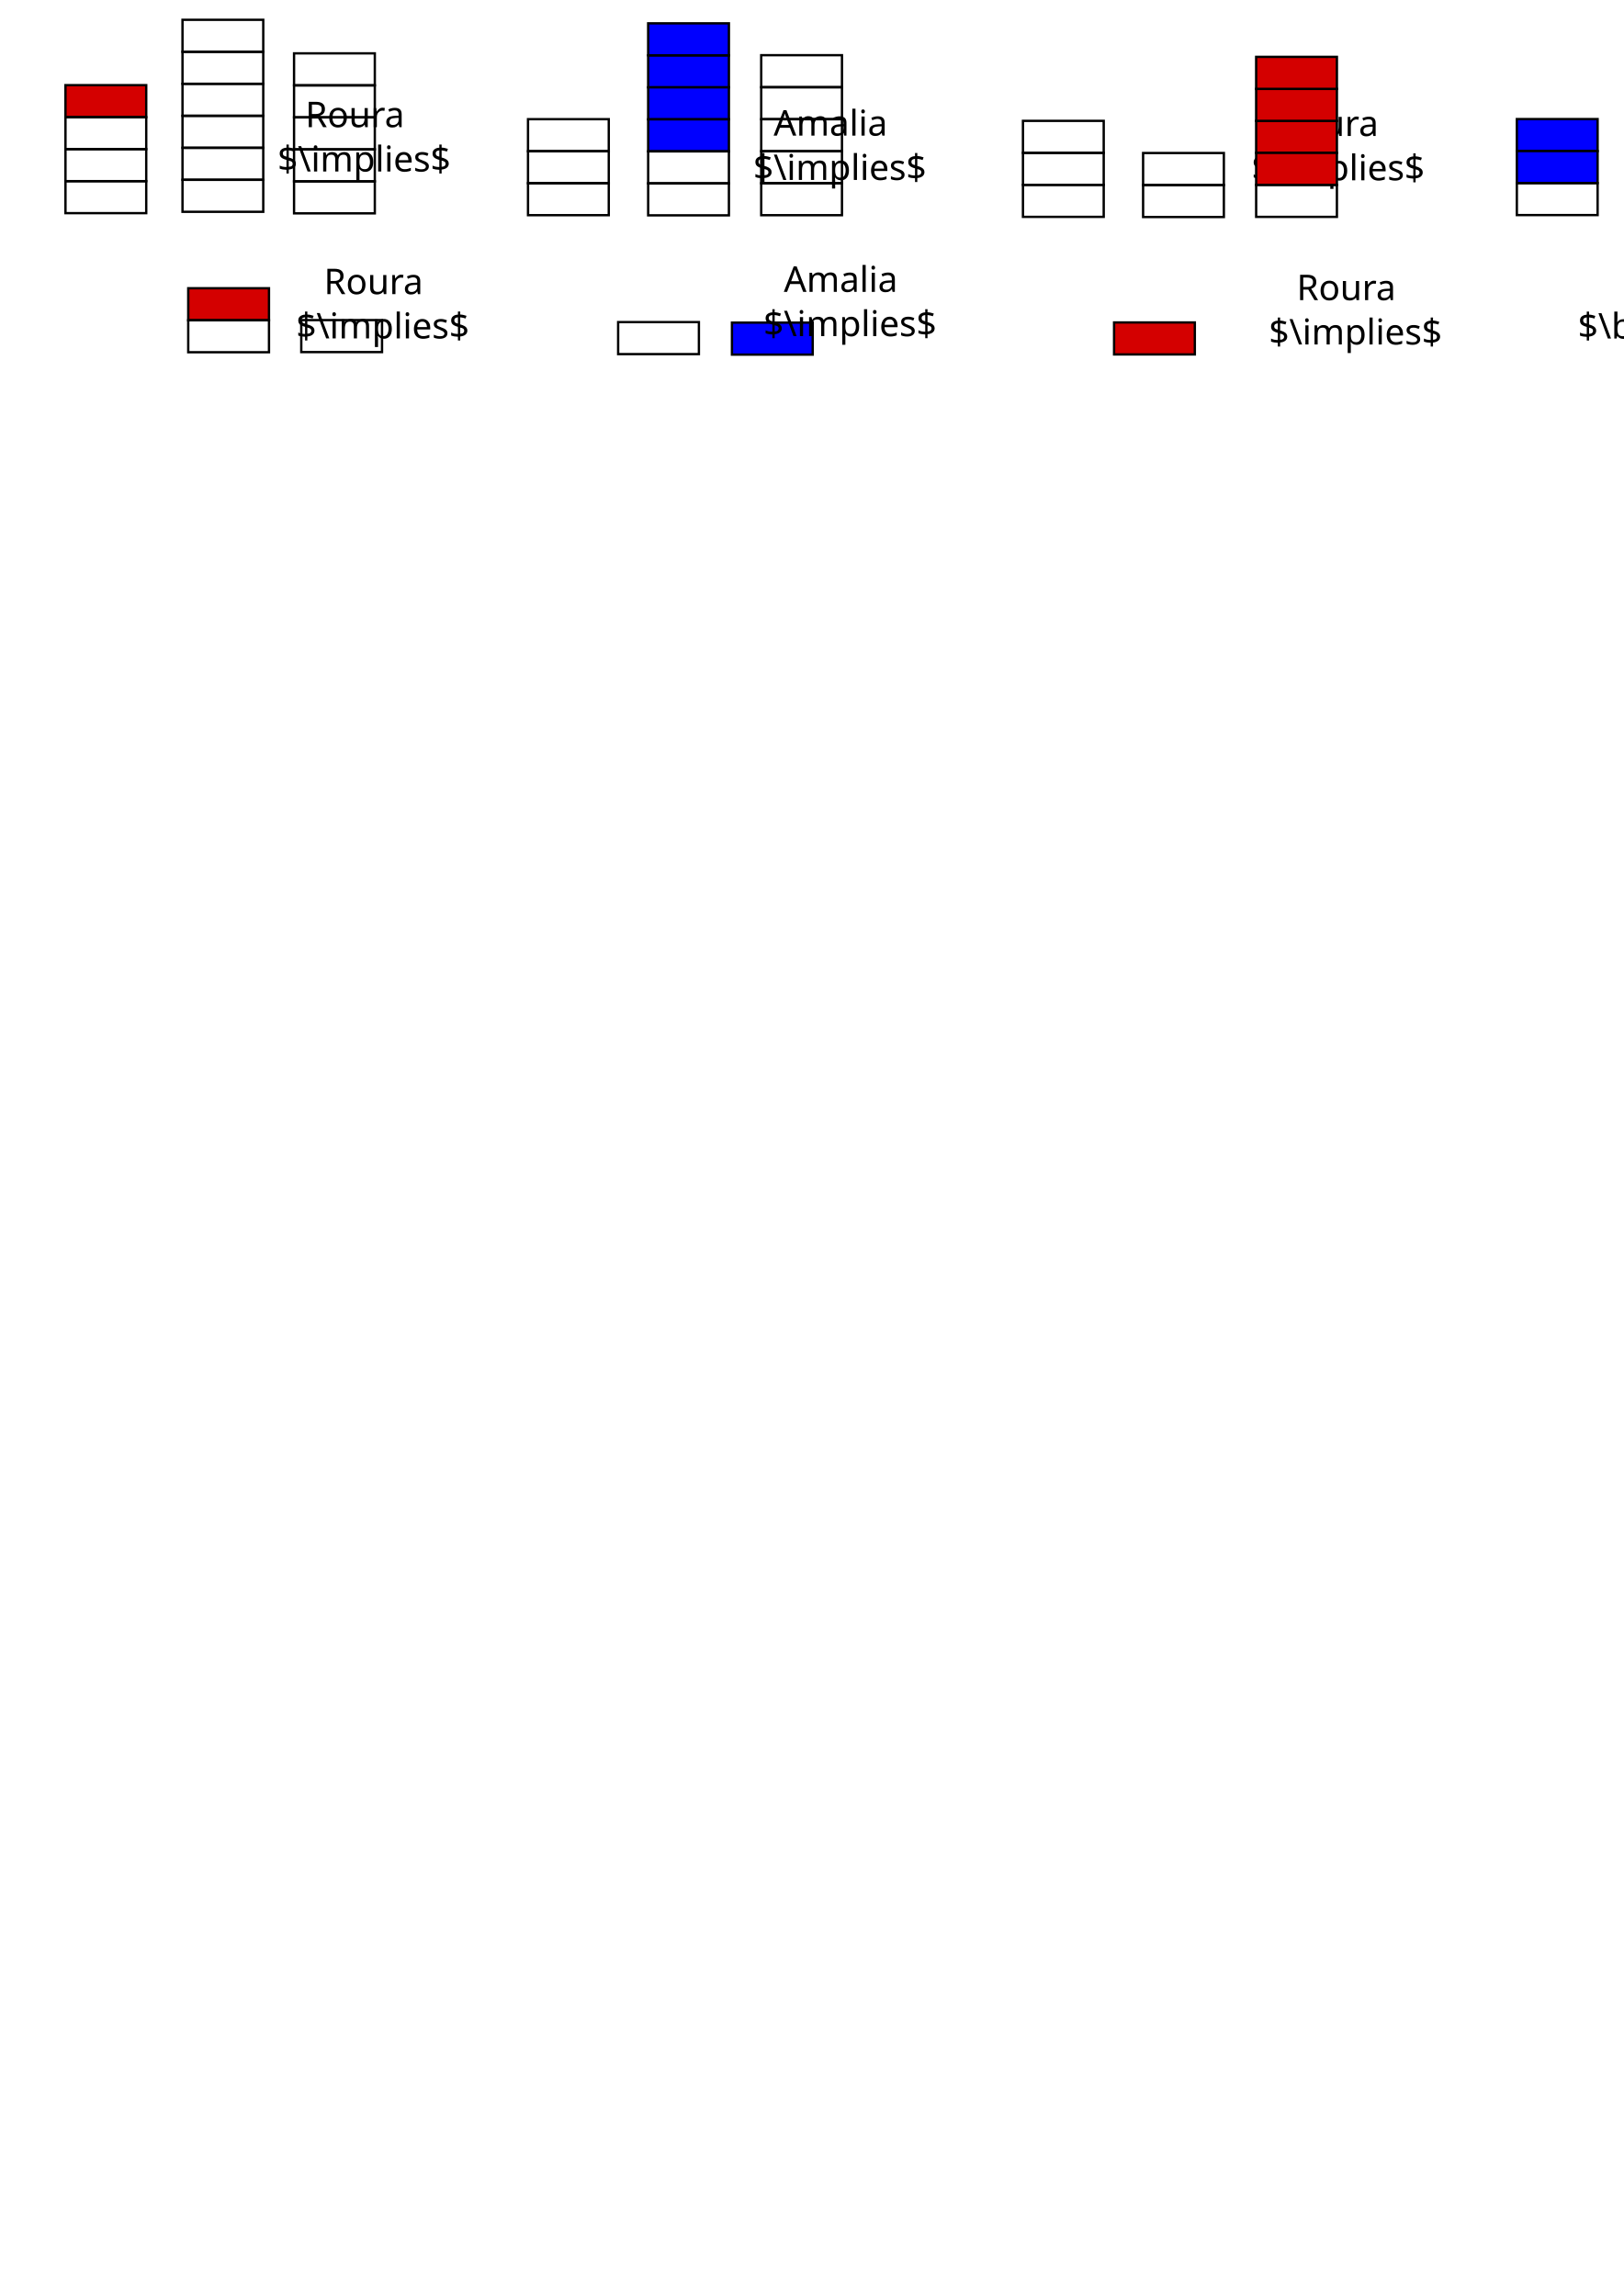
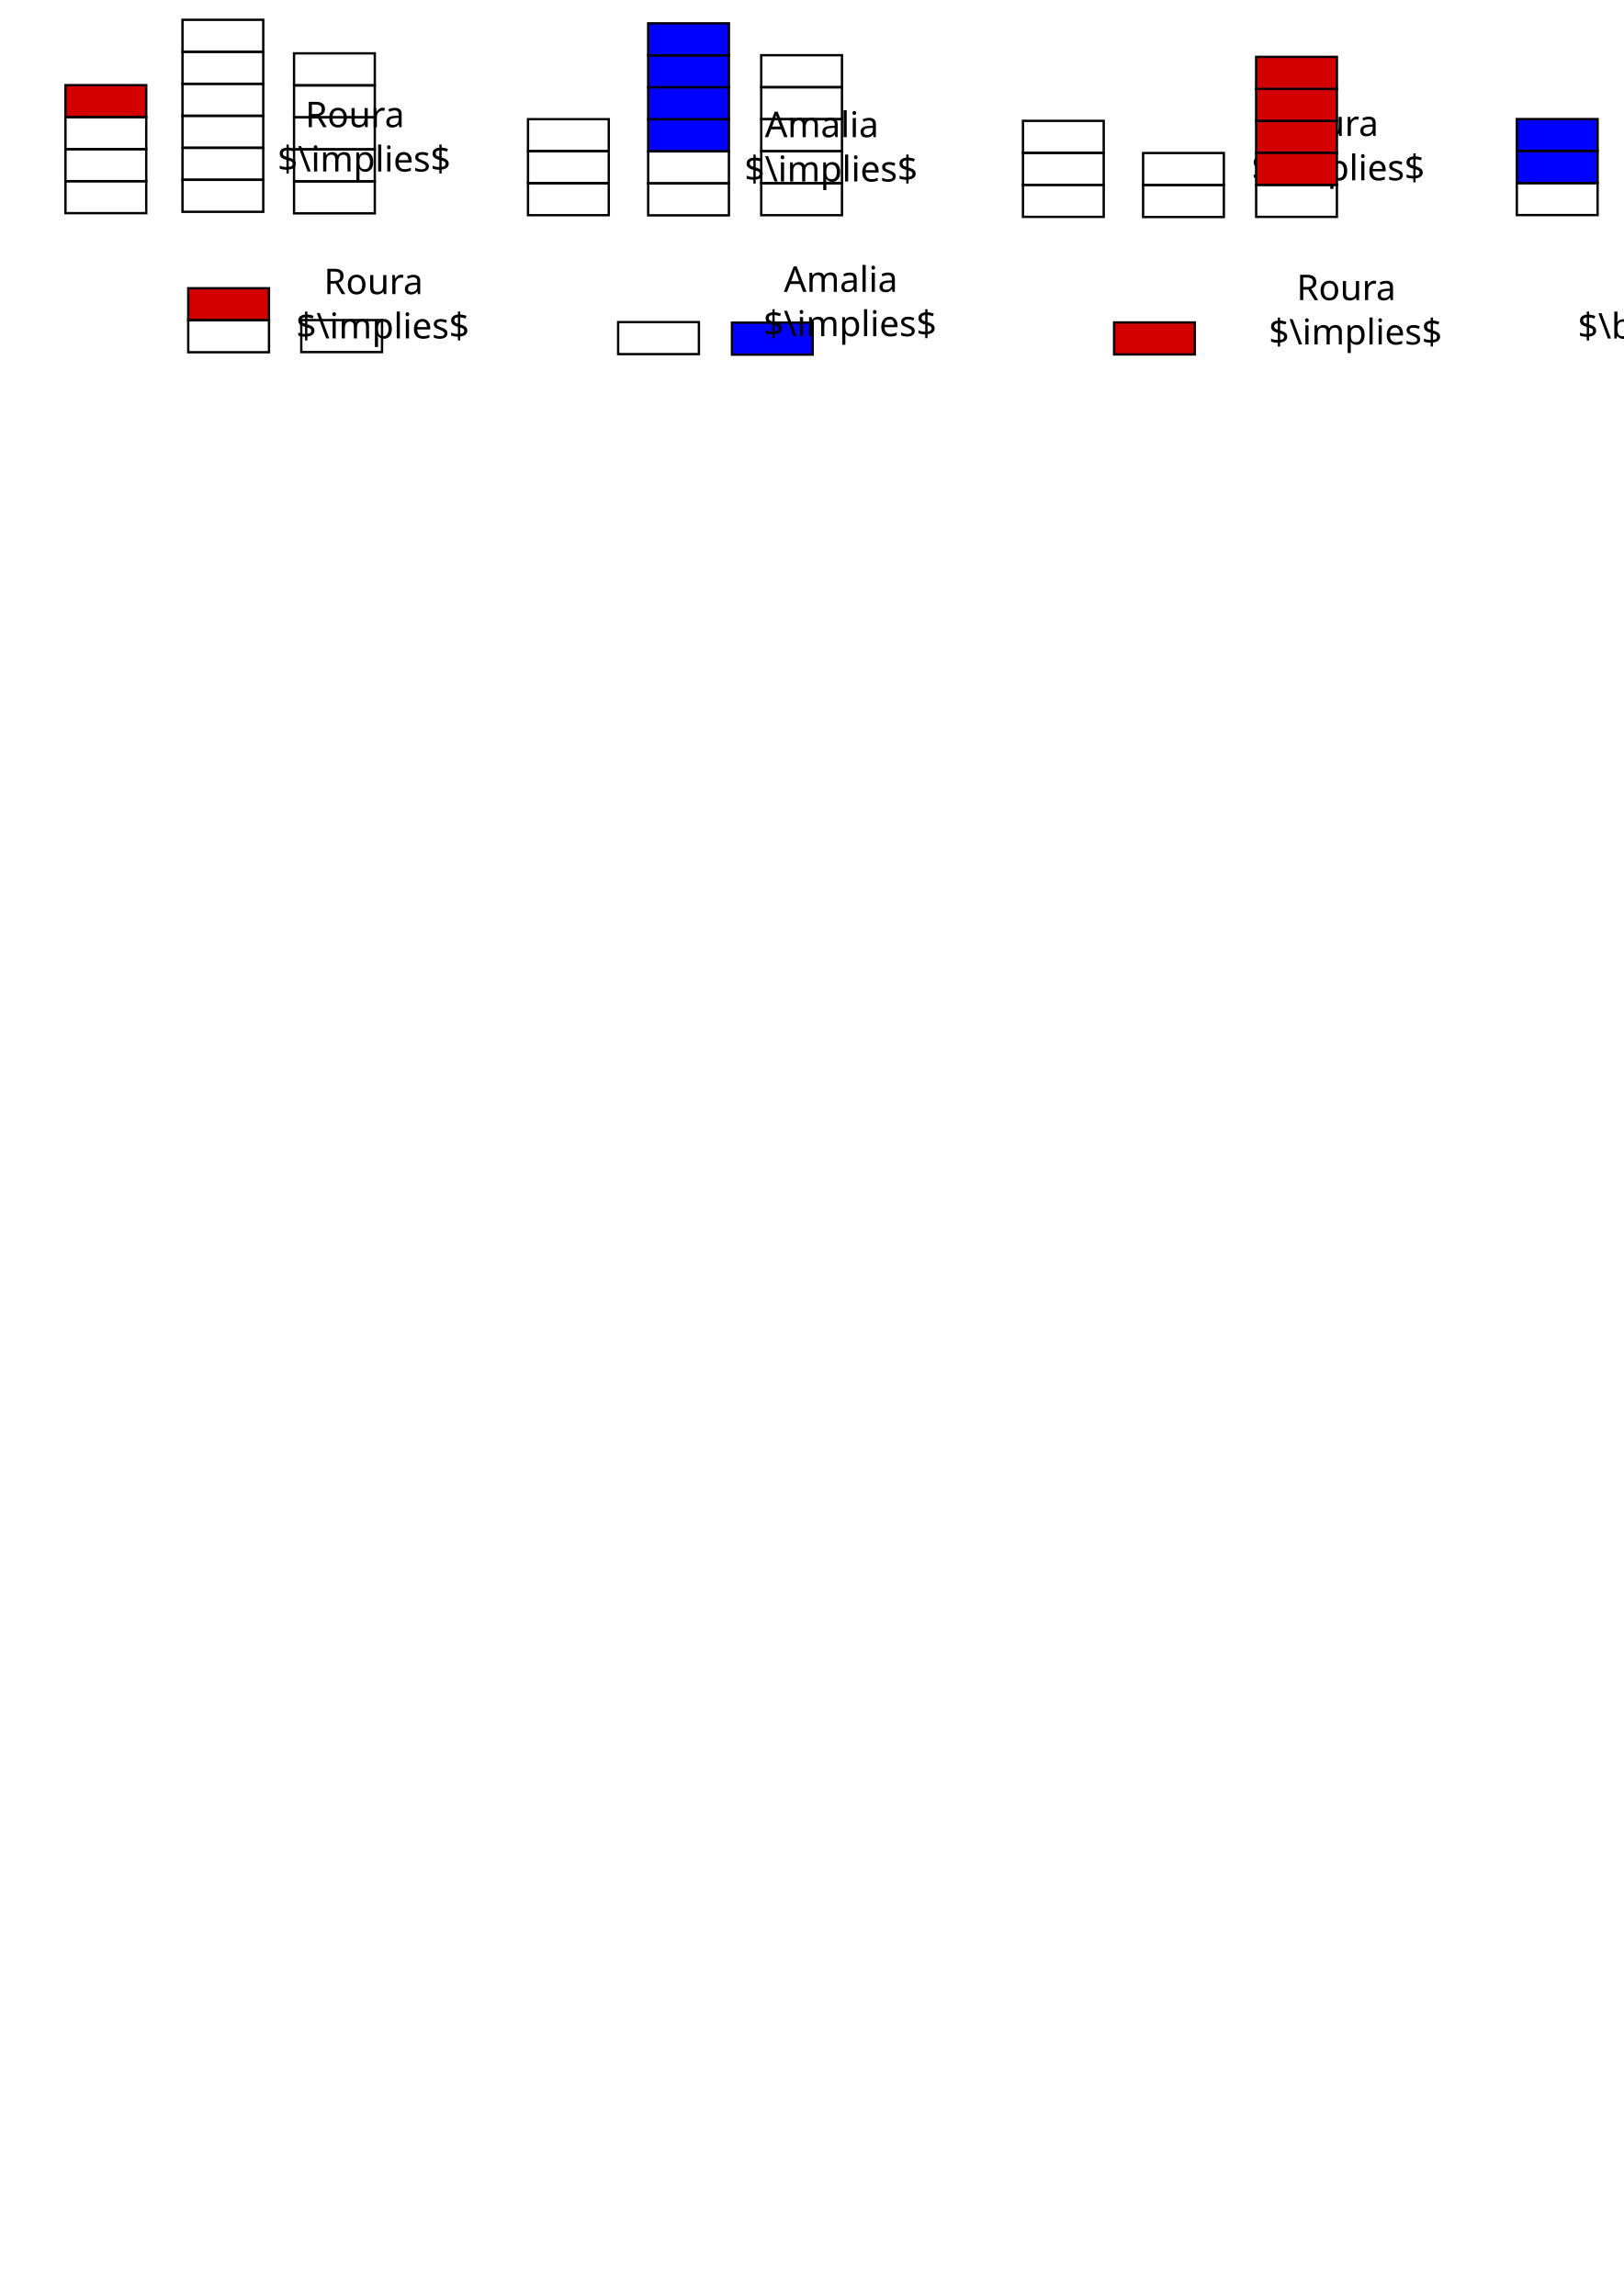
<svg xmlns="http://www.w3.org/2000/svg" width="210mm" height="297mm" viewBox="0 0 210 297" version="1.1" id="svg31528">
  <defs id="defs31525" />
  <g id="layer1">
    <rect style="fill:#d40000;stroke:#000000;stroke-width:0.302" id="rect31768-0" width="10.445" height="4.139" x="8.468" y="11.015" />
    <rect style="fill:none;stroke:#000000;stroke-width:0.302" id="rect31768-4" width="10.445" height="4.139" x="8.468" y="15.154" />
    <rect style="fill:none;stroke:#000000;stroke-width:0.302" id="rect31768-8" width="10.445" height="4.139" x="8.468" y="19.294" />
    <rect style="fill:none;stroke:#000000;stroke-width:0.302" id="rect31768-04" width="10.445" height="4.139" x="8.468" y="23.433" />
    <g id="g32271" transform="translate(-2.512406,-0.432305)">
      <rect style="fill:none;stroke:#000000;stroke-width:0.302" id="rect31768-9" width="10.445" height="4.139" x="26.116" y="7.133" />
      <rect style="fill:none;stroke:#000000;stroke-width:0.302" id="rect31768-0-6" width="10.445" height="4.139" x="26.116" y="11.272" />
      <rect style="fill:none;stroke:#000000;stroke-width:0.302" id="rect31768-4-1" width="10.445" height="4.139" x="26.116" y="15.412" />
      <rect style="fill:none;stroke:#000000;stroke-width:0.302" id="rect31768-8-0" width="10.445" height="4.139" x="26.116" y="19.551" />
      <rect style="fill:none;stroke:#000000;stroke-width:0.302" id="rect31768-04-4" width="10.445" height="4.139" x="26.116" y="23.691" />
      <rect style="fill:none;stroke:#000000;stroke-width:0.302" id="rect31768-04-2" width="10.445" height="4.139" x="26.116" y="2.994" />
    </g>
    <g id="g32278" transform="translate(-3.0764,-0.1460436)">
      <rect style="fill:none;stroke:#000000;stroke-width:0.302" id="rect31768" width="10.445" height="4.139" x="41.107" y="15.326" />
      <rect style="fill:none;stroke:#000000;stroke-width:0.302" id="rect31768-04-28" width="10.445" height="4.139" x="41.107" y="19.466" />
      <rect style="fill:none;stroke:#000000;stroke-width:0.302" id="rect31768-04-3" width="10.445" height="4.139" x="41.107" y="23.605" />
      <rect style="fill:none;stroke:#000000;stroke-width:0.302" id="rect31768-04-9" width="10.445" height="4.139" x="41.107" y="11.187" />
      <rect style="fill:none;stroke:#000000;stroke-width:0.302" id="rect31768-04-0" width="10.445" height="4.139" x="41.107" y="7.047" />
    </g>
    <rect style="fill:none;stroke:#000000;stroke-width:0.302" id="rect31768-4-4" width="10.445" height="4.139" x="68.29" y="15.417" />
    <rect style="fill:none;stroke:#000000;stroke-width:0.302" id="rect31768-8-09" width="10.445" height="4.139" x="68.29" y="19.557" />
    <rect style="fill:none;stroke:#000000;stroke-width:0.302" id="rect31768-04-1" width="10.445" height="4.139" x="68.29" y="23.696" />
    <rect style="fill:#0000ff;stroke:#000000;stroke-width:0.302" id="rect31768-9-6" width="10.445" height="4.139" x="83.829" y="7.158" />
    <rect style="fill:#0000ff;stroke:#000000;stroke-width:0.302" id="rect31768-0-6-2" width="10.445" height="4.139" x="83.829" y="11.297" />
    <rect style="fill:#0000ff;stroke:#000000;stroke-width:0.302" id="rect31768-4-1-5" width="10.445" height="4.139" x="83.829" y="15.437" />
    <rect style="fill:none;stroke:#000000;stroke-width:0.302" id="rect31768-8-0-4" width="10.445" height="4.139" x="83.829" y="19.576" />
    <rect style="fill:none;stroke:#000000;stroke-width:0.302" id="rect31768-04-4-4" width="10.445" height="4.139" x="83.829" y="23.716" />
    <rect style="fill:#0000ff;stroke:#000000;stroke-width:0.302" id="rect31768-04-2-9" width="10.445" height="4.139" x="83.829" y="3.018" />
    <g id="g32278-9" transform="translate(57.34288,0.09275354)">
      <rect style="fill:none;stroke:#000000;stroke-width:0.302" id="rect31768-3" width="10.445" height="4.139" x="41.107" y="15.326" />
      <rect style="fill:none;stroke:#000000;stroke-width:0.302" id="rect31768-04-28-6" width="10.445" height="4.139" x="41.107" y="19.466" />
      <rect style="fill:none;stroke:#000000;stroke-width:0.302" id="rect31768-04-3-0" width="10.445" height="4.139" x="41.107" y="23.605" />
      <rect style="fill:none;stroke:#000000;stroke-width:0.302" id="rect31768-04-9-5" width="10.445" height="4.139" x="41.107" y="11.187" />
      <rect style="fill:none;stroke:#000000;stroke-width:0.302" id="rect31768-04-0-0" width="10.445" height="4.139" x="41.107" y="7.047" />
    </g>
    <text xml:space="preserve" style="font-size:4.586px;line-height:1.25;font-family:Sans;-inkscape-font-specification:'Sans, Normal';font-variant-ligatures:none;stroke-width:0.265" x="176.043" y="17.589" id="text36360-4">
      <tspan style="text-align:center;text-anchor:middle;stroke-width:0.265" x="176.043" y="17.589" id="tspan38268">Roura</tspan>
      <tspan style="text-align:center;text-anchor:middle;stroke-width:0.265" x="176.043" y="23.322" id="tspan38767">$\implies$</tspan>
    </text>
    <rect style="fill:none;stroke:#000000;stroke-width:0.302" id="rect31768-4-4-2" width="10.445" height="4.139" x="132.303" y="15.634" />
    <rect style="fill:none;stroke:#000000;stroke-width:0.302" id="rect31768-8-09-9" width="10.445" height="4.139" x="132.303" y="19.774" />
    <rect style="fill:none;stroke:#000000;stroke-width:0.302" id="rect31768-04-1-4" width="10.445" height="4.139" x="132.303" y="23.913" />
    <rect style="fill:none;stroke:#000000;stroke-width:0.302" id="rect31768-8-0-4-4" width="10.445" height="4.139" x="147.842" y="19.793" />
    <rect style="fill:none;stroke:#000000;stroke-width:0.302" id="rect31768-04-4-4-3" width="10.445" height="4.139" x="147.842" y="23.933" />
    <rect style="fill:#d40000;stroke:#000000;stroke-width:0.302" id="rect31768-3-6" width="10.445" height="4.139" x="162.463" y="15.636" />
    <rect style="fill:#d40000;stroke:#000000;stroke-width:0.302" id="rect31768-04-28-6-9" width="10.445" height="4.139" x="162.463" y="19.776" />
    <rect style="fill:none;stroke:#000000;stroke-width:0.302" id="rect31768-04-3-0-4" width="10.445" height="4.139" x="162.463" y="23.915" />
    <rect style="fill:#d40000;stroke:#000000;stroke-width:0.302" id="rect31768-04-9-5-2" width="10.445" height="4.139" x="162.463" y="11.497" />
    <rect style="fill:#d40000;stroke:#000000;stroke-width:0.302" id="rect31768-04-0-0-2" width="10.445" height="4.139" x="162.463" y="7.357" />
    <rect style="fill:#0000ff;stroke:#000000;stroke-width:0.302" id="rect31768-4-4-2-4" width="10.445" height="4.139" x="196.18" y="15.403" />
    <rect style="fill:#0000ff;stroke:#000000;stroke-width:0.302" id="rect31768-8-09-9-1" width="10.445" height="4.139" x="196.18" y="19.542" />
    <rect style="fill:none;stroke:#000000;stroke-width:0.302" id="rect31768-04-1-4-2" width="10.445" height="4.139" x="196.18" y="23.682" />
    <rect style="fill:none;stroke:#000000;stroke-width:0.302" id="rect31768-8-0-4-4-8" width="10.445" height="4.139" x="211.72" y="19.562" />
    <rect style="fill:none;stroke:#000000;stroke-width:0.302" id="rect31768-04-4-4-3-8" width="10.445" height="4.139" x="211.72" y="23.701" />
    <rect style="fill:none;stroke:#000000;stroke-width:0.302" id="rect31768-04-3-0-4-8" width="10.445" height="4.139" x="226.34" y="23.684" />
    <rect style="fill:#d40000;stroke:#000000;stroke-width:0.302" id="rect31768-8-0-4-4-8-3" width="10.445" height="4.139" x="24.345" y="37.284" />
    <rect style="fill:none;stroke:#000000;stroke-width:0.302" id="rect31768-04-4-4-3-8-3" width="10.445" height="4.139" x="24.345" y="41.424" />
    <rect style="fill:none;stroke:#000000;stroke-width:0.302" id="rect31768-04-3-0-4-8-3" width="10.445" height="4.139" x="38.965" y="41.406" />
    <rect style="fill:#0000ff;stroke:#000000;stroke-width:0.302" id="rect31768-04-4-4-3-8-3-7" width="10.445" height="4.139" x="94.666" y="41.733" />
    <rect style="fill:none;stroke:#000000;stroke-width:0.302" id="rect31768-04-3-0-4-8-3-9" width="10.445" height="4.139" x="79.947" y="41.667" />
    <rect style="fill:#d40000;stroke:#000000;stroke-width:0.302" id="rect31768-04-3-0-4-8-3-9-3" width="10.445" height="4.139" x="144.088" y="41.71" />
    <text xml:space="preserve" style="font-size:4.586px;line-height:1.25;font-family:Sans;-inkscape-font-specification:'Sans, Normal';font-variant-ligatures:none;stroke-width:0.265" x="50.072" y="16.451" id="text36360-4-3">
      <tspan style="text-align:center;text-anchor:middle;stroke-width:0.265" x="50.072" y="16.451" id="tspan38268-2">Roura</tspan>
      <tspan style="text-align:center;text-anchor:middle;stroke-width:0.265" x="50.072" y="22.183" id="tspan38767-6">$\implies$</tspan>
    </text>
-     <text xml:space="preserve" style="font-size:4.586px;line-height:1.25;font-family:Sans;-inkscape-font-specification:'Sans, Normal';font-variant-ligatures:none;stroke-width:0.265" x="111.595" y="17.544" id="text36360-4-5">
-       <tspan style="text-align:center;text-anchor:middle;stroke-width:0.265" x="111.595" y="17.544" id="tspan38268-26">Amalia</tspan>
-       <tspan style="text-align:center;text-anchor:middle;stroke-width:0.265" x="111.595" y="23.276" id="tspan38767-5">$\implies$</tspan>
+     <text xml:space="preserve" style="font-size:4.586px;line-height:1.25;font-family:Sans;-inkscape-font-specification:'Sans, Normal';font-variant-ligatures:none;stroke-width:0.265" x="110.459" y="17.744" id="text36360-4-5">
+       <tspan style="text-align:center;text-anchor:middle;stroke-width:0.265" x="110.459" y="17.744" id="tspan38268-26">Amalia</tspan>
+       <tspan style="text-align:center;text-anchor:middle;stroke-width:0.265" x="110.459" y="23.476" id="tspan38767-5">$\implies$</tspan>
    </text>
    <text xml:space="preserve" style="font-size:4.586px;line-height:1.25;font-family:Sans;-inkscape-font-specification:'Sans, Normal';font-variant-ligatures:none;stroke-width:0.265" x="241.889" y="18.304" id="text36360-4-8">
      <tspan style="text-align:center;text-anchor:middle;stroke-width:0.265" x="241.889" y="18.304" id="tspan38268-7">Amalia</tspan>
      <tspan style="text-align:center;text-anchor:middle;stroke-width:0.265" x="241.889" y="24.037" id="tspan38767-9">$\implies$</tspan>
    </text>
    <text xml:space="preserve" style="font-size:4.586px;line-height:1.25;font-family:Sans;-inkscape-font-specification:'Sans, Normal';font-variant-ligatures:none;stroke-width:0.265" x="52.476" y="38.045" id="text36360-4-6">
      <tspan style="text-align:center;text-anchor:middle;stroke-width:0.265" x="52.476" y="38.045" id="tspan38268-0">Roura</tspan>
      <tspan style="text-align:center;text-anchor:middle;stroke-width:0.265" x="52.476" y="43.778" id="tspan38767-4">$\implies$</tspan>
    </text>
    <text xml:space="preserve" style="font-size:4.586px;line-height:1.25;font-family:Sans;-inkscape-font-specification:'Sans, Normal';font-variant-ligatures:none;stroke-width:0.265" x="112.915" y="37.753" id="text36360-4-1">
      <tspan style="text-align:center;text-anchor:middle;stroke-width:0.265" x="112.915" y="37.753" id="tspan38268-04">Amalia</tspan>
      <tspan style="text-align:center;text-anchor:middle;stroke-width:0.265" x="112.915" y="43.486" id="tspan38767-8">$\implies$</tspan>
    </text>
    <text xml:space="preserve" style="font-size:4.586px;line-height:1.25;font-family:Sans;-inkscape-font-specification:'Sans, Normal';font-variant-ligatures:none;stroke-width:0.265" x="178.287" y="38.825" id="text36360-4-7">
      <tspan style="text-align:center;text-anchor:middle;stroke-width:0.265" x="178.287" y="38.825" id="tspan38268-08">Roura</tspan>
      <tspan style="text-align:center;text-anchor:middle;stroke-width:0.265" x="178.287" y="44.557" id="tspan38767-62">$\implies$</tspan>
    </text>
    <text xml:space="preserve" style="font-size:4.586px;line-height:1.25;font-family:Sans;-inkscape-font-specification:'Sans, Normal';font-variant-ligatures:none;stroke-width:0.265" x="204.065" y="43.788" id="text61343">
      <tspan id="tspan61341" style="stroke-width:0.265" x="204.065" y="43.788">$\boxed{\text{Roura gana}}$</tspan>
    </text>
  </g>
</svg>
